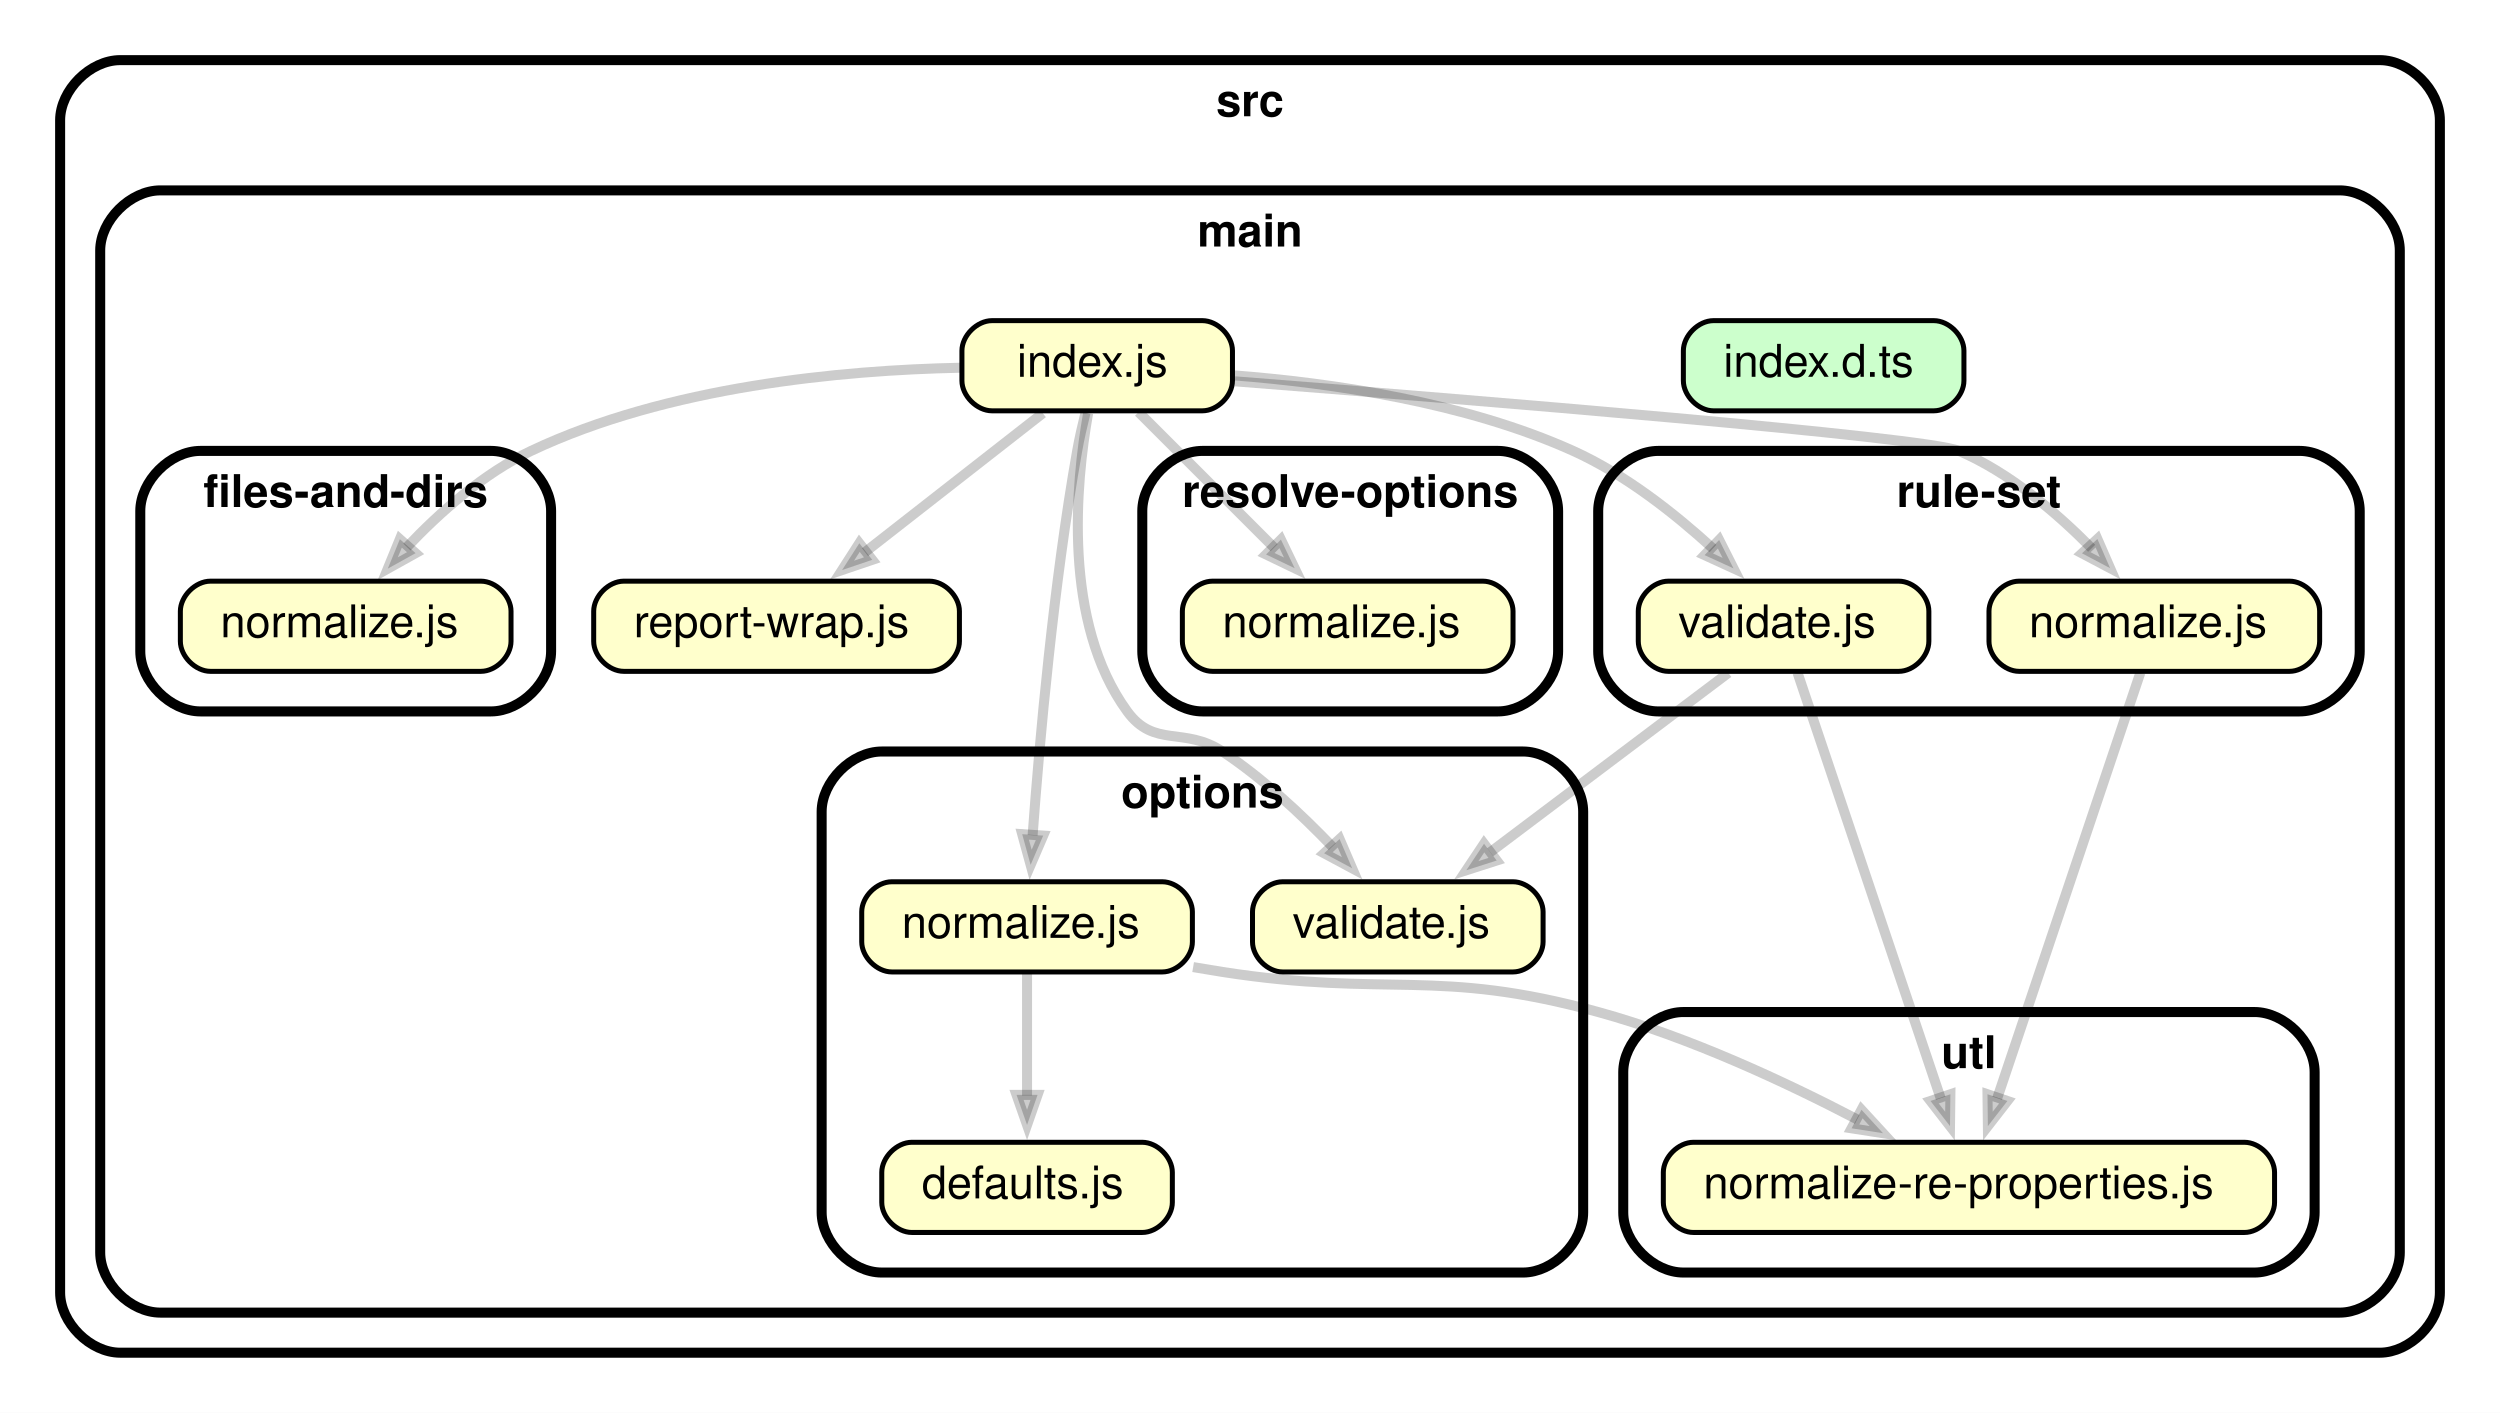
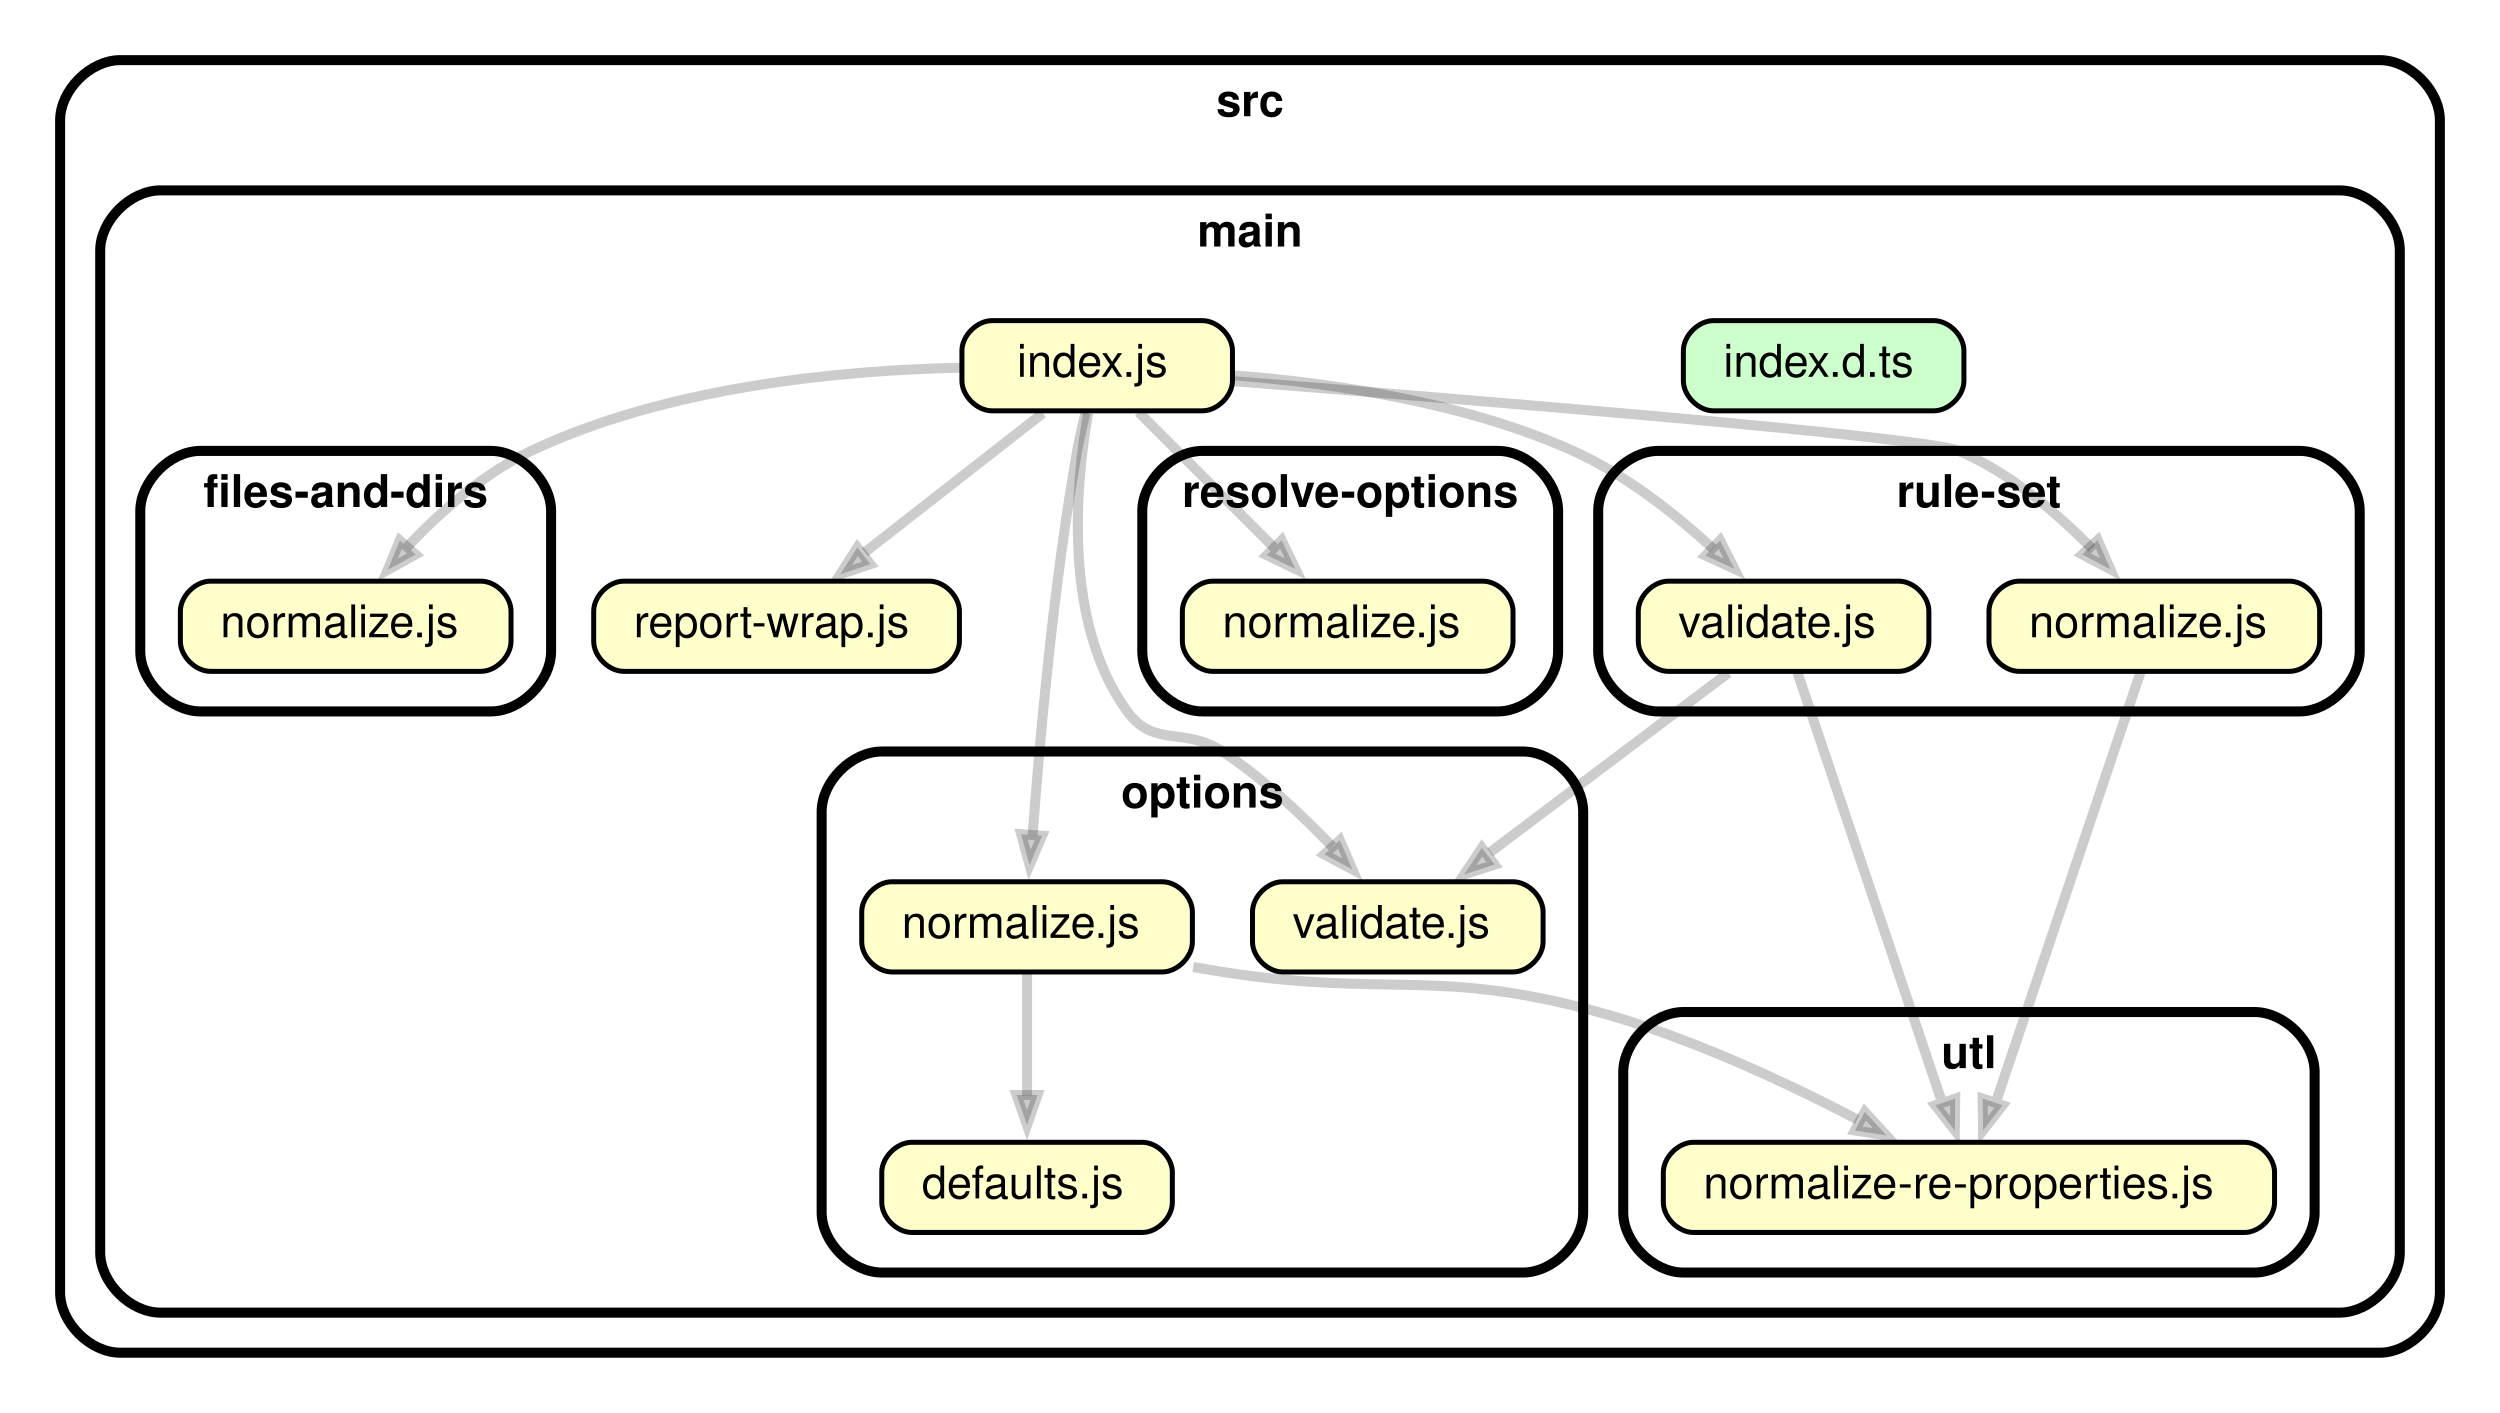
<svg xmlns="http://www.w3.org/2000/svg" xmlns:xlink="http://www.w3.org/1999/xlink" width="499pt" height="282pt" viewBox="0.00 0.00 499.00 282.00">
  <g id="graph0" class="graph" transform="scale(1 1) rotate(0) translate(4 278)">
    <polygon fill="white" stroke="none" points="-4,4 -4,-278 495,-278 495,4 -4,4" />
    <g id="clust1" class="cluster">
      <path fill="#ffffff" stroke="black" stroke-width="2" d="M20,-8C20,-8 471,-8 471,-8 477,-8 483,-14 483,-20 483,-20 483,-254 483,-254 483,-260 477,-266 471,-266 471,-266 20,-266 20,-266 14,-266 8,-260 8,-254 8,-254 8,-20 8,-20 8,-14 14,-8 20,-8" />
      <text text-anchor="middle" x="245.5" y="-254.8" font-family="Helvetica,sans-Serif" font-weight="bold" font-size="9.00">src</text>
    </g>
    <g id="clust2" class="cluster">
      <path fill="#ffffff" stroke="black" stroke-width="2" d="M28,-16C28,-16 463,-16 463,-16 469,-16 475,-22 475,-28 475,-28 475,-228 475,-228 475,-234 469,-240 463,-240 463,-240 28,-240 28,-240 22,-240 16,-234 16,-228 16,-228 16,-28 16,-28 16,-22 22,-16 28,-16" />
      <text text-anchor="middle" x="245.5" y="-228.8" font-family="Helvetica,sans-Serif" font-weight="bold" font-size="9.00">main</text>
    </g>
    <g id="clust3" class="cluster">
      <path fill="#ffffff" stroke="black" stroke-width="2" d="M36,-136C36,-136 94,-136 94,-136 100,-136 106,-142 106,-148 106,-148 106,-176 106,-176 106,-182 100,-188 94,-188 94,-188 36,-188 36,-188 30,-188 24,-182 24,-176 24,-176 24,-148 24,-148 24,-142 30,-136 36,-136" />
      <text text-anchor="middle" x="65" y="-176.8" font-family="Helvetica,sans-Serif" font-weight="bold" font-size="9.00">files-and-dirs</text>
    </g>
    <g id="clust4" class="cluster">
      <path fill="#ffffff" stroke="black" stroke-width="2" d="M172,-24C172,-24 300,-24 300,-24 306,-24 312,-30 312,-36 312,-36 312,-116 312,-116 312,-122 306,-128 300,-128 300,-128 172,-128 172,-128 166,-128 160,-122 160,-116 160,-116 160,-36 160,-36 160,-30 166,-24 172,-24" />
      <text text-anchor="middle" x="236" y="-116.8" font-family="Helvetica,sans-Serif" font-weight="bold" font-size="9.00">options</text>
    </g>
    <g id="clust5" class="cluster">
      <path fill="#ffffff" stroke="black" stroke-width="2" d="M236,-136C236,-136 295,-136 295,-136 301,-136 307,-142 307,-148 307,-148 307,-176 307,-176 307,-182 301,-188 295,-188 295,-188 236,-188 236,-188 230,-188 224,-182 224,-176 224,-176 224,-148 224,-148 224,-142 230,-136 236,-136" />
      <text text-anchor="middle" x="265.5" y="-176.8" font-family="Helvetica,sans-Serif" font-weight="bold" font-size="9.00">resolve-options</text>
    </g>
    <g id="clust6" class="cluster">
      <path fill="#ffffff" stroke="black" stroke-width="2" d="M327,-136C327,-136 455,-136 455,-136 461,-136 467,-142 467,-148 467,-148 467,-176 467,-176 467,-182 461,-188 455,-188 455,-188 327,-188 327,-188 321,-188 315,-182 315,-176 315,-176 315,-148 315,-148 315,-142 321,-136 327,-136" />
      <text text-anchor="middle" x="391" y="-176.8" font-family="Helvetica,sans-Serif" font-weight="bold" font-size="9.00">rule-set</text>
    </g>
    <g id="clust7" class="cluster">
      <path fill="#ffffff" stroke="black" stroke-width="2" d="M332,-24C332,-24 446,-24 446,-24 452,-24 458,-30 458,-36 458,-36 458,-64 458,-64 458,-70 452,-76 446,-76 446,-76 332,-76 332,-76 326,-76 320,-70 320,-64 320,-64 320,-36 320,-36 320,-30 326,-24 332,-24" />
      <text text-anchor="middle" x="389" y="-64.8" font-family="Helvetica,sans-Serif" font-weight="bold" font-size="9.00">utl</text>
    </g>
    <g id="node1" class="node">
      <g id="a_node1">
        <a xlink:href="src/main/files-and-dirs/normalize.js" xlink:title="normalize.js">
          <path fill="#ffffcc" stroke="black" d="M92,-162C92,-162 38,-162 38,-162 35,-162 32,-159 32,-156 32,-156 32,-150 32,-150 32,-147 35,-144 38,-144 38,-144 92,-144 92,-144 95,-144 98,-147 98,-150 98,-150 98,-156 98,-156 98,-159 95,-162 92,-162" />
          <text text-anchor="start" x="40" y="-150.8" font-family="Helvetica,sans-Serif" font-size="9.00">normalize.js</text>
        </a>
      </g>
    </g>
    <g id="node2" class="node">
      <g id="a_node2">
        <a xlink:href="src/main/index.d.ts" xlink:title="index.d.ts">
          <path fill="#ccffcc" stroke="black" d="M382,-214C382,-214 338,-214 338,-214 335,-214 332,-211 332,-208 332,-208 332,-202 332,-202 332,-199 335,-196 338,-196 338,-196 382,-196 382,-196 385,-196 388,-199 388,-202 388,-202 388,-208 388,-208 388,-211 385,-214 382,-214" />
          <text text-anchor="start" x="340" y="-202.8" font-family="Helvetica,sans-Serif" font-size="9.00">index.d.ts</text>
        </a>
      </g>
    </g>
    <g id="node3" class="node">
      <g id="a_node3">
        <a xlink:href="src/main/index.js" xlink:title="index.js">
          <path fill="#ffffcc" stroke="black" d="M236,-214C236,-214 194,-214 194,-214 191,-214 188,-211 188,-208 188,-208 188,-202 188,-202 188,-199 191,-196 194,-196 194,-196 236,-196 236,-196 239,-196 242,-199 242,-202 242,-202 242,-208 242,-208 242,-211 239,-214 236,-214" />
          <text text-anchor="start" x="199" y="-202.8" font-family="Helvetica,sans-Serif" font-size="9.00">index.js</text>
        </a>
      </g>
    </g>
    <g id="edge1" class="edge">
      <path fill="none" stroke="#000000" stroke-width="2" stroke-opacity="0.2" d="M187.68,-204.6C163.96,-204.11 129.22,-200.88 102,-188 92.54,-183.52 83.82,-175.77 77.22,-168.8" />
-       <polygon fill="#000000" fill-opacity="0.2" stroke="#000000" stroke-width="2" stroke-opacity="0.2" points="78.95,-167.59 73.4,-164.5 75.81,-170.38 78.95,-167.59" />
+       <polygon fill="#000000" fill-opacity="0.2" stroke="#000000" stroke-width="2" stroke-opacity="0.2" points="78.94,-167.33 73.38,-164.24 75.8,-170.12 78.94,-167.33" />
    </g>
    <g id="node4" class="node">
      <g id="a_node4">
        <a xlink:href="src/main/options/normalize.js" xlink:title="normalize.js">
          <path fill="#ffffcc" stroke="black" d="M228,-102C228,-102 174,-102 174,-102 171,-102 168,-99 168,-96 168,-96 168,-90 168,-90 168,-87 171,-84 174,-84 174,-84 228,-84 228,-84 231,-84 234,-87 234,-90 234,-90 234,-96 234,-96 234,-99 231,-102 228,-102" />
          <text text-anchor="start" x="176" y="-90.8" font-family="Helvetica,sans-Serif" font-size="9.00">normalize.js</text>
        </a>
      </g>
    </g>
    <g id="edge2" class="edge">
      <path fill="none" stroke="#000000" stroke-width="2" stroke-opacity="0.2" d="M212.66,-195.58C212.05,-193.15 211.44,-190.48 211,-188 206.29,-161.43 203.5,-130.21 202.11,-111.27" />
-       <polygon fill="#000000" fill-opacity="0.2" stroke="#000000" stroke-width="2" stroke-opacity="0.2" points="204.22,-111.21 201.71,-105.37 200.03,-111.5 204.22,-111.21" />
+       <polygon fill="#000000" fill-opacity="0.2" stroke="#000000" stroke-width="2" stroke-opacity="0.2" points="204.01,-111.19 201.5,-105.35 199.82,-111.48 204.01,-111.19" />
    </g>
    <g id="node5" class="node">
      <g id="a_node5">
        <a xlink:href="src/main/options/validate.js" xlink:title="validate.js">
          <path fill="#ffffcc" stroke="black" d="M298,-102C298,-102 252,-102 252,-102 249,-102 246,-99 246,-96 246,-96 246,-90 246,-90 246,-87 249,-84 252,-84 252,-84 298,-84 298,-84 301,-84 304,-87 304,-90 304,-90 304,-96 304,-96 304,-99 301,-102 298,-102" />
          <text text-anchor="start" x="254" y="-90.8" font-family="Helvetica,sans-Serif" font-size="9.00">validate.js</text>
        </a>
      </g>
    </g>
    <g id="edge3" class="edge">
      <path fill="none" stroke="#000000" stroke-width="2" stroke-opacity="0.2" d="M213.19,-195.52C210.73,-181.64 208.01,-153.81 221,-136 226.4,-128.6 232.36,-133.06 240,-128 247.99,-122.71 255.75,-115.46 261.93,-109.01" />
-       <polygon fill="#000000" fill-opacity="0.2" stroke="#000000" stroke-width="2" stroke-opacity="0.2" points="263.38,-110.53 265.89,-104.69 260.29,-107.69 263.38,-110.53" />
+       <polygon fill="#000000" fill-opacity="0.2" stroke="#000000" stroke-width="2" stroke-opacity="0.2" points="263.43,-110.3 265.94,-104.46 260.33,-107.46 263.43,-110.3" />
    </g>
    <g id="node6" class="node">
      <g id="a_node6">
        <a xlink:href="src/main/report-wrap.js" xlink:title="report-wrap.js">
          <path fill="#ffffcc" stroke="black" d="M181.5,-162C181.5,-162 120.5,-162 120.5,-162 117.5,-162 114.5,-159 114.5,-156 114.5,-156 114.5,-150 114.5,-150 114.5,-147 117.5,-144 120.5,-144 120.5,-144 181.5,-144 181.5,-144 184.5,-144 187.5,-147 187.5,-150 187.5,-150 187.5,-156 187.5,-156 187.5,-159 184.5,-162 181.5,-162" />
          <text text-anchor="start" x="122.5" y="-150.8" font-family="Helvetica,sans-Serif" font-size="9.00">report-wrap.js</text>
        </a>
      </g>
    </g>
    <g id="edge4" class="edge">
      <path fill="none" stroke="#000000" stroke-width="2" stroke-opacity="0.2" d="M204.14,-195.52C194.43,-187.93 180.01,-176.67 168.65,-167.79" />
-       <polygon fill="#000000" fill-opacity="0.2" stroke="#000000" stroke-width="2" stroke-opacity="0.2" points="170.1,-166.26 164.08,-164.22 167.52,-169.57 170.1,-166.26" />
+       <polygon fill="#000000" fill-opacity="0.2" stroke="#000000" stroke-width="2" stroke-opacity="0.2" points="169.72,-165.4 163.7,-163.36 167.13,-168.71 169.72,-165.4" />
    </g>
    <g id="node7" class="node">
      <g id="a_node7">
        <a xlink:href="src/main/resolve-options/normalize.js" xlink:title="normalize.js">
          <path fill="#ffffcc" stroke="black" d="M292,-162C292,-162 238,-162 238,-162 235,-162 232,-159 232,-156 232,-156 232,-150 232,-150 232,-147 235,-144 238,-144 238,-144 292,-144 292,-144 295,-144 298,-147 298,-150 298,-150 298,-156 298,-156 298,-159 295,-162 292,-162" />
          <text text-anchor="start" x="240" y="-150.8" font-family="Helvetica,sans-Serif" font-size="9.00">normalize.js</text>
        </a>
      </g>
    </g>
    <g id="edge5" class="edge">
      <path fill="none" stroke="#000000" stroke-width="2" stroke-opacity="0.2" d="M223.26,-195.74C230.59,-188.41 241.49,-177.51 250.32,-168.68" />
-       <polygon fill="#000000" fill-opacity="0.2" stroke="#000000" stroke-width="2" stroke-opacity="0.2" points="251.67,-170.3 254.42,-164.58 248.7,-167.33 251.67,-170.3" />
+       <polygon fill="#000000" fill-opacity="0.2" stroke="#000000" stroke-width="2" stroke-opacity="0.2" points="251.81,-170.16 254.56,-164.44 248.84,-167.19 251.81,-170.16" />
    </g>
    <g id="node8" class="node">
      <g id="a_node8">
        <a xlink:href="src/main/rule-set/normalize.js" xlink:title="normalize.js">
          <path fill="#ffffcc" stroke="black" d="M453,-162C453,-162 399,-162 399,-162 396,-162 393,-159 393,-156 393,-156 393,-150 393,-150 393,-147 396,-144 399,-144 399,-144 453,-144 453,-144 456,-144 459,-147 459,-150 459,-150 459,-156 459,-156 459,-159 456,-162 453,-162" />
          <text text-anchor="start" x="401" y="-150.8" font-family="Helvetica,sans-Serif" font-size="9.00">normalize.js</text>
        </a>
      </g>
    </g>
    <g id="edge6" class="edge">
      <path fill="none" stroke="#000000" stroke-width="2" stroke-opacity="0.2" d="M242.47,-201.89C289.36,-198.22 380.47,-190.8 387,-188 397.11,-183.67 406.48,-175.69 413.5,-168.56" />
-       <polygon fill="#000000" fill-opacity="0.2" stroke="#000000" stroke-width="2" stroke-opacity="0.2" points="414.64,-170.42 417.18,-164.59 411.56,-167.56 414.64,-170.42" />
+       <polygon fill="#000000" fill-opacity="0.2" stroke="#000000" stroke-width="2" stroke-opacity="0.2" points="414.69,-170.2 417.23,-164.37 411.61,-167.34 414.69,-170.2" />
    </g>
    <g id="node9" class="node">
      <g id="a_node9">
        <a xlink:href="src/main/rule-set/validate.js" xlink:title="validate.js">
          <path fill="#ffffcc" stroke="black" d="M375,-162C375,-162 329,-162 329,-162 326,-162 323,-159 323,-156 323,-156 323,-150 323,-150 323,-147 326,-144 329,-144 329,-144 375,-144 375,-144 378,-144 381,-147 381,-150 381,-150 381,-156 381,-156 381,-159 378,-162 375,-162" />
          <text text-anchor="start" x="331" y="-150.8" font-family="Helvetica,sans-Serif" font-size="9.00">validate.js</text>
        </a>
      </g>
    </g>
    <g id="edge7" class="edge">
      <path fill="none" stroke="#000000" stroke-width="2" stroke-opacity="0.2" d="M242.27,-203.08C261.87,-201.56 288.5,-197.7 310,-188 320.35,-183.33 330.29,-175.49 337.91,-168.51" />
-       <polygon fill="#000000" fill-opacity="0.2" stroke="#000000" stroke-width="2" stroke-opacity="0.2" points="339.14,-170.23 342.01,-164.55 336.23,-167.2 339.14,-170.23" />
+       <polygon fill="#000000" fill-opacity="0.2" stroke="#000000" stroke-width="2" stroke-opacity="0.2" points="339.32,-170.13 342.19,-164.45 336.41,-167.1 339.32,-170.13" />
    </g>
    <g id="node10" class="node">
      <g id="a_node10">
        <a xlink:href="src/main/options/defaults.js" xlink:title="defaults.js">
          <path fill="#ffffcc" stroke="black" d="M224,-50C224,-50 178,-50 178,-50 175,-50 172,-47 172,-44 172,-44 172,-38 172,-38 172,-35 175,-32 178,-32 178,-32 224,-32 224,-32 227,-32 230,-35 230,-38 230,-38 230,-44 230,-44 230,-47 227,-50 224,-50" />
          <text text-anchor="start" x="180" y="-38.8" font-family="Helvetica,sans-Serif" font-size="9.00">defaults.js</text>
        </a>
      </g>
    </g>
    <g id="edge9" class="edge">
      <path fill="none" stroke="#000000" stroke-width="2" stroke-opacity="0.2" d="M201,-83.74C201,-77.12 201,-67.61 201,-59.33" />
-       <polygon fill="#000000" fill-opacity="0.2" stroke="#000000" stroke-width="2" stroke-opacity="0.2" points="203.1,-59.46 201,-53.46 198.9,-59.46 203.1,-59.46" />
+       <polygon fill="#000000" fill-opacity="0.2" stroke="#000000" stroke-width="2" stroke-opacity="0.2" points="203.1,-59.44 201,-53.44 198.9,-59.44 203.1,-59.44" />
    </g>
    <g id="node11" class="node">
      <g id="a_node11">
        <a xlink:href="src/main/utl/normalize-re-properties.js" xlink:title="normalize-re-properties.js">
          <path fill="#ffffcc" stroke="black" d="M444,-50C444,-50 334,-50 334,-50 331,-50 328,-47 328,-44 328,-44 328,-38 328,-38 328,-35 331,-32 334,-32 334,-32 444,-32 444,-32 447,-32 450,-35 450,-38 450,-38 450,-44 450,-44 450,-47 447,-50 444,-50" />
          <text text-anchor="start" x="336" y="-38.8" font-family="Helvetica,sans-Serif" font-size="9.00">normalize-re-properties.js</text>
        </a>
      </g>
    </g>
    <g id="edge8" class="edge">
      <path fill="none" stroke="#000000" stroke-width="2" stroke-opacity="0.2" d="M234.15,-84.97C236.13,-84.63 238.09,-84.3 240,-84 273.12,-78.85 282.68,-84.89 315,-76 333.12,-71.02 352.37,-62.04 366.7,-54.56" />
-       <polygon fill="#000000" fill-opacity="0.2" stroke="#000000" stroke-width="2" stroke-opacity="0.2" points="367.55,-56.49 371.85,-51.81 365.57,-52.79 367.55,-56.49" />
+       <polygon fill="#000000" fill-opacity="0.2" stroke="#000000" stroke-width="2" stroke-opacity="0.2" points="368.22,-56.06 372.51,-51.38 366.23,-52.36 368.22,-56.06" />
    </g>
    <g id="edge10" class="edge">
      <path fill="none" stroke="#000000" stroke-width="2" stroke-opacity="0.2" d="M423.22,-143.73C417.17,-125.74 402.69,-82.71 394.64,-58.78" />
-       <polygon fill="#000000" fill-opacity="0.2" stroke="#000000" stroke-width="2" stroke-opacity="0.2" points="396.68,-58.25 392.78,-53.23 392.7,-59.59 396.68,-58.25" />
+       <polygon fill="#000000" fill-opacity="0.2" stroke="#000000" stroke-width="2" stroke-opacity="0.2" points="395.72,-57.38 391.81,-52.36 391.74,-58.72 395.72,-57.38" />
    </g>
    <g id="edge11" class="edge">
      <path fill="none" stroke="#000000" stroke-width="2" stroke-opacity="0.2" d="M340.97,-143.69C328.57,-134.35 308.26,-119.05 293.44,-107.89" />
-       <polygon fill="#000000" fill-opacity="0.2" stroke="#000000" stroke-width="2" stroke-opacity="0.2" points="294.74,-106.24 288.68,-104.3 292.21,-109.59 294.74,-106.24" />
+       <polygon fill="#000000" fill-opacity="0.2" stroke="#000000" stroke-width="2" stroke-opacity="0.2" points="294.32,-105.42 288.26,-103.48 291.79,-108.77 294.32,-105.42" />
    </g>
    <g id="edge12" class="edge">
      <path fill="none" stroke="#000000" stroke-width="2" stroke-opacity="0.2" d="M354.78,-143.73C360.83,-125.74 375.31,-82.71 383.36,-58.78" />
-       <polygon fill="#000000" fill-opacity="0.2" stroke="#000000" stroke-width="2" stroke-opacity="0.2" points="385.3,-59.59 385.22,-53.23 381.32,-58.25 385.3,-59.59" />
+       <polygon fill="#000000" fill-opacity="0.2" stroke="#000000" stroke-width="2" stroke-opacity="0.2" points="386.26,-58.72 386.19,-52.36 382.28,-57.38 386.26,-58.72" />
    </g>
  </g>
</svg>
